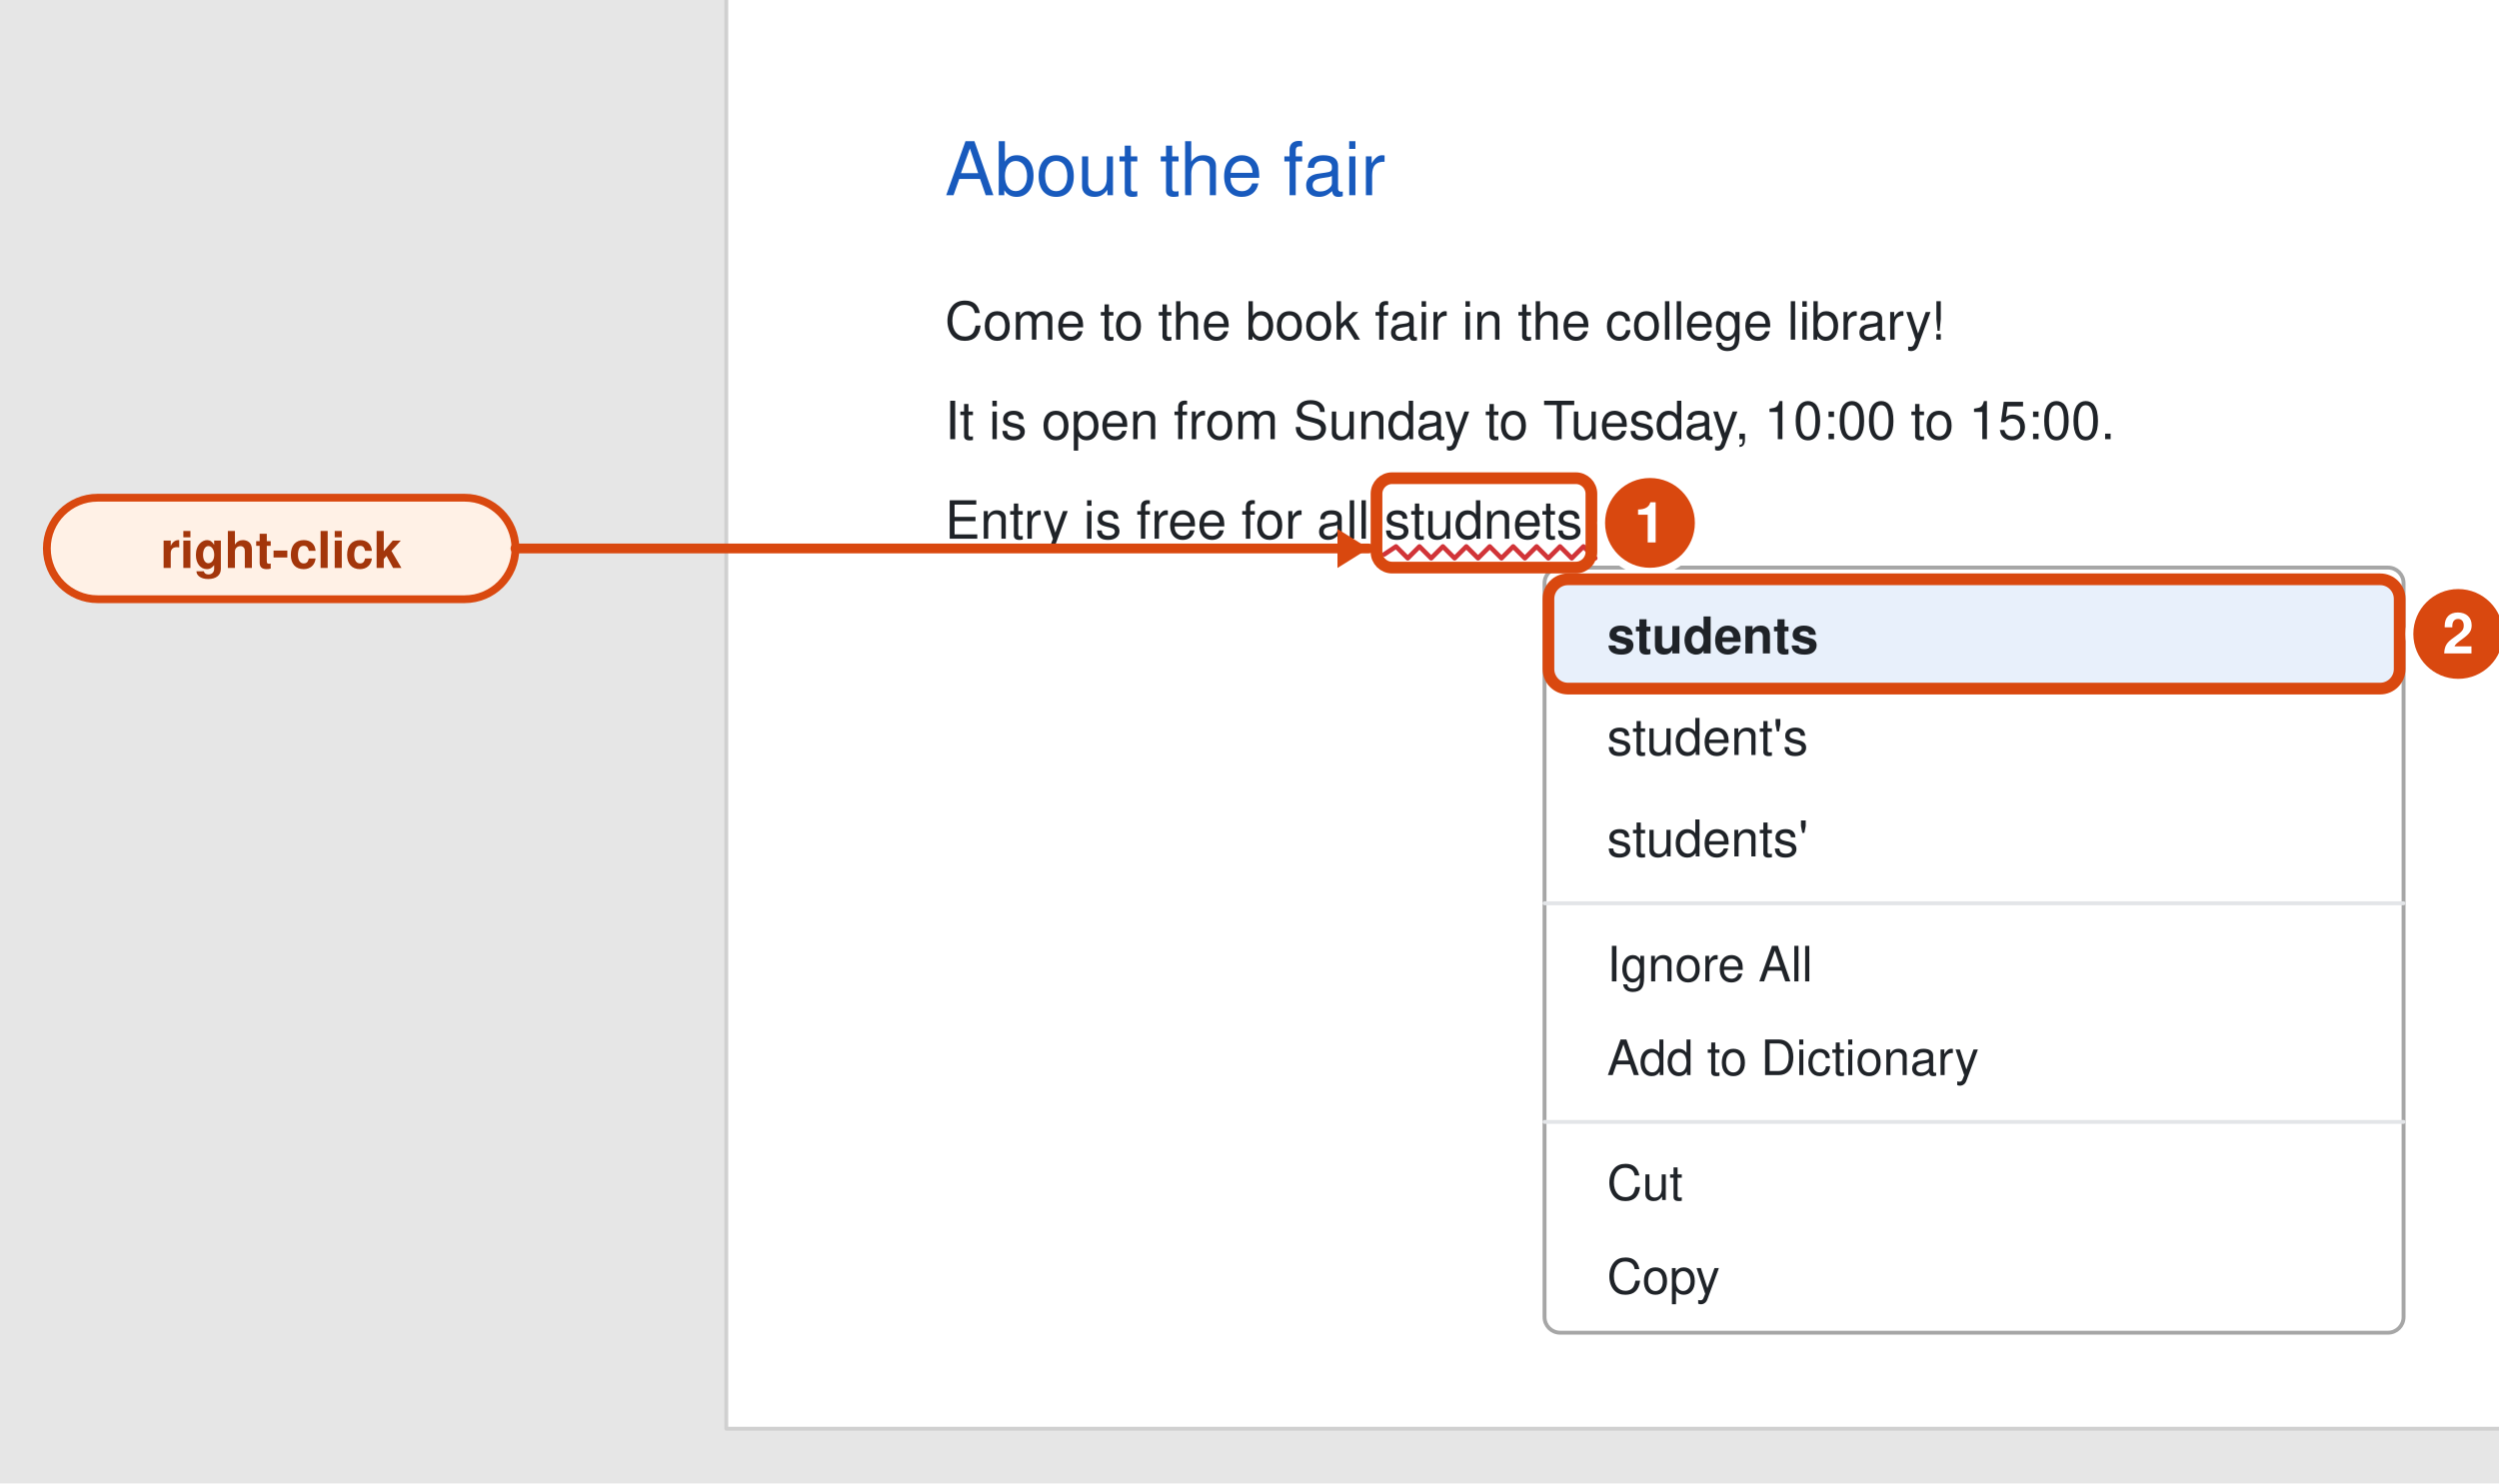
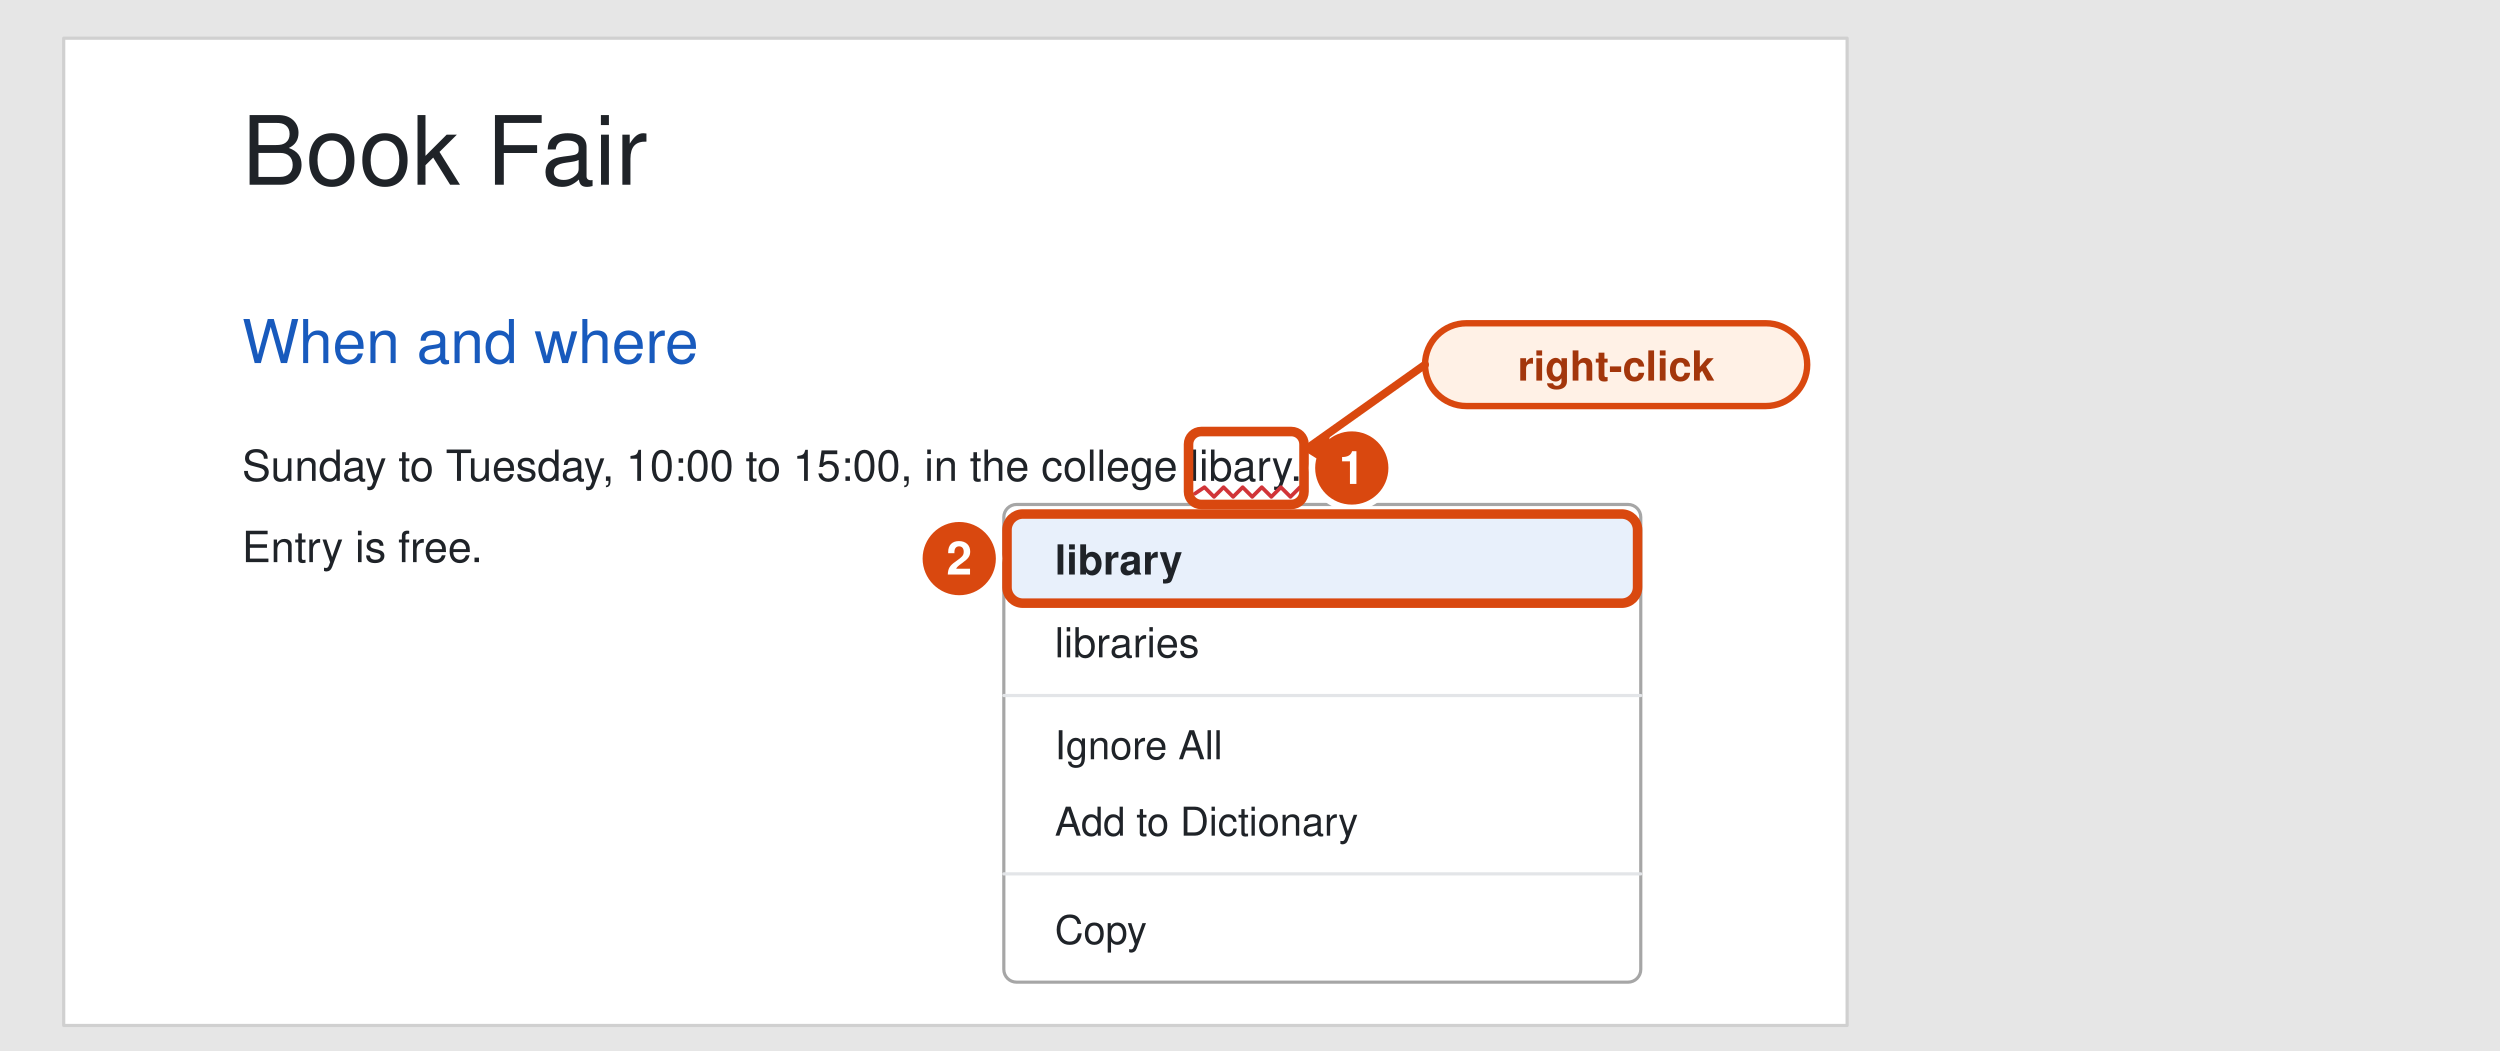
- <svg xmlns="http://www.w3.org/2000/svg" width="640" height="380" viewBox="24 200 640 380" font-family="Helvetica, Arial, sans-serif">
-   <rect x="0" y="0" width="900" height="620" rx="18" fill="#fff9f2" />
-   <rect x="14" y="14" width="872" height="592" rx="10" fill="#ffffff" stroke="#b9bdc2" stroke-width="1.5" stroke-linecap="round" stroke-linejoin="round" />
+ <svg xmlns="http://www.w3.org/2000/svg" width="785" height="330" viewBox="100 184 785 330" font-family="Helvetica, Arial, sans-serif">
+   <rect x="0" y="0" width="900" height="560" rx="18" fill="#fff9f2" />
+   <rect x="14" y="14" width="872" height="532" rx="10" fill="#ffffff" stroke="#b9bdc2" stroke-width="1.5" stroke-linecap="round" stroke-linejoin="round" />
  <rect x="15" y="15" width="870" height="34" rx="9" fill="#f3f3f3" />
  <rect x="15" y="35" width="870" height="14" fill="#f3f3f3" />
  <text x="30" y="37" font-size="11.5" font-weight="400" fill="#5f656b" text-anchor="start">AutoSave</text>
  <rect x="84" y="26" width="30" height="15" rx="7.5" fill="#ffffff" stroke="#8a8a8a" stroke-width="1.2" stroke-linecap="round" stroke-linejoin="round" />
  <circle cx="92" cy="33.5" r="4" fill="#5f5f5f" />
  <text x="120" y="37" font-size="11.5" font-weight="400" fill="#5f656b" text-anchor="start">Off</text>
  <rect x="150" y="25" width="15" height="15" rx="2" fill="none" stroke="#1f2328" stroke-width="1.3" stroke-linecap="round" stroke-linejoin="round" />
  <rect x="154" y="25" width="7" height="5" fill="#1f2328" />
  <path d="M182 30 a6 6 0 1 1 -1 7" fill="none" stroke="#1f2328" stroke-width="1.4" stroke-linecap="round" stroke-linejoin="round" />
  <polygon points="178,27 183,31 177,33" fill="#1f2328" />
  <text x="205" y="37" font-size="12.5" font-weight="400" fill="#1f2328" text-anchor="start">Document1 - Word</text>
  <rect x="400" y="22" width="230" height="22" rx="5" fill="#ffffff" stroke="#c9c9c9" stroke-width="1" stroke-linecap="round" stroke-linejoin="round" />
  <circle cx="412" cy="31" r="6" fill="none" stroke="#5f656b" stroke-width="2" stroke-linecap="round" stroke-linejoin="round" />
  <line x1="416.5" y1="35.5" x2="421" y2="40" fill="none" stroke="#5f656b" stroke-width="2.2" stroke-linecap="round" stroke-linejoin="round" />
  <text x="428" y="37.5" font-size="11.5" font-weight="400" fill="#5f656b" text-anchor="start">Search</text>
  <line x1="782" y1="33" x2="794" y2="33" fill="none" stroke="#1f2328" stroke-width="1.3" stroke-linecap="round" stroke-linejoin="round" />
  <rect x="820" y="27" width="11" height="11" fill="none" stroke="#1f2328" stroke-width="1.3" stroke-linecap="round" stroke-linejoin="round" />
  <line x1="854" y1="27" x2="864" y2="39" fill="none" stroke="#1f2328" stroke-width="1.3" stroke-linecap="round" stroke-linejoin="round" />
  <line x1="854" y1="39" x2="864" y2="27" fill="none" stroke="#1f2328" stroke-width="1.3" stroke-linecap="round" stroke-linejoin="round" />
  <rect x="15" y="49" width="870" height="30" fill="#f3f3f3" />
  <text x="30" y="69" font-size="13" font-weight="400" fill="#1f2328" text-anchor="start">File</text>
  <text x="79.6" y="69" font-size="13" font-weight="700" fill="#185abd" text-anchor="start">Home</text>
  <rect x="77.6" y="74" width="33.6" height="3" rx="1.5" fill="#185abd" />
  <text x="129.2" y="69" font-size="13" font-weight="400" fill="#1f2328" text-anchor="start">Insert</text>
  <text x="193.6" y="69" font-size="13" font-weight="400" fill="#1f2328" text-anchor="start">Draw</text>
  <text x="243.2" y="69" font-size="13" font-weight="400" fill="#1f2328" text-anchor="start">Design</text>
  <text x="307.6" y="69" font-size="13" font-weight="400" fill="#1f2328" text-anchor="start">Layout</text>
  <text x="372" y="69" font-size="13" font-weight="400" fill="#1f2328" text-anchor="start">References</text>
  <text x="466" y="69" font-size="13" font-weight="400" fill="#1f2328" text-anchor="start">Mailings</text>
  <text x="545.2" y="69" font-size="13" font-weight="400" fill="#1f2328" text-anchor="start">Review</text>
  <text x="609.6" y="69" font-size="13" font-weight="400" fill="#1f2328" text-anchor="start">View</text>
  <text x="659.2" y="69" font-size="13" font-weight="400" fill="#1f2328" text-anchor="start">Help</text>
  <rect x="15" y="79" width="870" height="104" fill="#f9f9f9" />
  <line x1="15" y1="183" x2="885" y2="183" fill="none" stroke="#d6d6d6" stroke-width="1" stroke-linecap="round" stroke-linejoin="round" />
  <rect x="34" y="92" width="30" height="36" rx="3" fill="#ffffff" stroke="#7a7a7a" stroke-width="1.3" stroke-linecap="round" stroke-linejoin="round" />
  <rect x="41" y="88" width="16" height="8" rx="2" fill="#7a7a7a" />
  <rect x="42" y="104" width="26" height="30" rx="2" fill="#ffffff" stroke="#185abd" stroke-width="1.3" stroke-linecap="round" stroke-linejoin="round" />
  <text x="46" y="156" font-size="11.5" font-weight="400" fill="#1f2328" text-anchor="start">Paste</text>
  <text x="58" y="177" font-size="10.5" font-weight="400" fill="#5f656b" text-anchor="middle">Clipboard</text>
  <line x1="96" y1="86" x2="96" y2="176" fill="none" stroke="#dadada" stroke-width="1" stroke-linecap="round" stroke-linejoin="round" />
  <rect x="104" y="92" width="128" height="22" rx="2" fill="#ffffff" stroke="#a6a6a6" stroke-width="1" stroke-linecap="round" stroke-linejoin="round" />
  <text x="110" y="107.3" font-size="12" font-weight="400" fill="#1f2328" text-anchor="start">Calibri (Body)</text>
  <polygon points="219,101 227,101 223,106" fill="#1f2328" />
  <rect x="236" y="92" width="44" height="22" rx="2" fill="#ffffff" stroke="#a6a6a6" stroke-width="1" stroke-linecap="round" stroke-linejoin="round" />
  <text x="242" y="107.3" font-size="12" font-weight="400" fill="#1f2328" text-anchor="start">11</text>
  <polygon points="267,101 275,101 271,106" fill="#1f2328" />
  <rect x="286" y="92" width="22" height="22" rx="3" fill="#ffffff" />
  <text x="297" y="107.68" font-size="13" font-weight="400" fill="#1f2328" text-anchor="middle">A</text>
  <polygon points="301,96 305,96 303,93" fill="#1f2328" />
  <rect x="310" y="92" width="22" height="22" rx="3" fill="#ffffff" />
  <text x="321" y="106.78" font-size="10.5" font-weight="400" fill="#1f2328" text-anchor="middle">A</text>
  <rect x="104" y="124" width="24" height="24" rx="3" fill="#ffffff" />
  <text x="116" y="141.04" font-size="14" font-weight="800" fill="#1f2328" text-anchor="middle">B</text>
  <rect x="130" y="124" width="24" height="24" rx="3" fill="#ffffff" />
  <text x="142" y="141" font-size="14" font-weight="400" fill="#1f2328" text-anchor="middle">I</text>
  <text x="142" y="141" font-size="14" font-style="italic" fill="#1f2328" text-anchor="middle" />
  <rect x="156" y="124" width="24" height="24" rx="3" fill="#ffffff" />
  <text x="168" y="140.86" font-size="13.5" font-weight="400" fill="#1f2328" text-anchor="middle">U</text>
  <line x1="162" y1="144" x2="174" y2="144" fill="none" stroke="#1f2328" stroke-width="1.2" stroke-linecap="round" stroke-linejoin="round" />
  <rect x="182" y="124" width="24" height="24" rx="3" fill="#ffffff" />
  <text x="194" y="139.96" font-size="11" font-weight="400" fill="#1f2328" text-anchor="middle">ab</text>
  <line x1="184" y1="137" x2="204" y2="137" fill="none" stroke="#1f2328" stroke-width="1" stroke-linecap="round" stroke-linejoin="round" />
  <rect x="210" y="124" width="24" height="24" rx="3" fill="#ffffff" />
  <text x="222" y="140.32" font-size="12" font-weight="400" fill="#1f2328" text-anchor="middle">x</text>
  <text x="229" y="145" font-size="8" font-weight="400" fill="#1f2328" text-anchor="start">2</text>
  <rect x="238" y="124" width="24" height="24" rx="3" fill="#ffffff" />
  <text x="250" y="140.32" font-size="12" font-weight="400" fill="#1f2328" text-anchor="middle">x</text>
  <text x="253" y="133" font-size="8" font-weight="400" fill="#1f2328" text-anchor="start">2</text>
  <rect x="270" y="124" width="32" height="24" rx="3" fill="#ffffff" />
  <path d="M276 140 L284 128 L289 132 L281 143 Z" fill="none" stroke="#1f2328" stroke-width="1.2" stroke-linecap="round" stroke-linejoin="round" />
  <rect x="274" y="143" width="16" height="4" fill="#ffe066" />
  <polygon points="294,134 300,134 297,138" fill="#1f2328" />
  <rect x="304" y="124" width="32" height="24" rx="3" fill="#ffffff" />
  <text x="316" y="139" font-size="14" font-weight="700" fill="#1f2328" text-anchor="middle">A</text>
  <rect x="308" y="142" width="16" height="4" fill="#d13438" />
  <polygon points="327,134 333,134 330,138" fill="#1f2328" />
  <text x="219" y="177" font-size="10.5" font-weight="400" fill="#5f656b" text-anchor="middle">Font</text>
  <line x1="342" y1="86" x2="342" y2="176" fill="none" stroke="#dadada" stroke-width="1" stroke-linecap="round" stroke-linejoin="round" />
  <circle cx="353.5" cy="96" r="1.6" fill="#1f2328" />
  <line x1="358" y1="96" x2="369" y2="96" fill="none" stroke="#1f2328" stroke-width="1.4" stroke-linecap="round" stroke-linejoin="round" />
  <circle cx="353.5" cy="101.5" r="1.6" fill="#1f2328" />
  <line x1="358" y1="101.5" x2="369" y2="101.5" fill="none" stroke="#1f2328" stroke-width="1.4" stroke-linecap="round" stroke-linejoin="round" />
  <circle cx="353.5" cy="107" r="1.6" fill="#1f2328" />
  <line x1="358" y1="107" x2="369" y2="107" fill="none" stroke="#1f2328" stroke-width="1.4" stroke-linecap="round" stroke-linejoin="round" />
  <polygon points="373,101 378,101 375.5,104" fill="#1f2328" />
  <text x="382" y="98.5" font-size="6.5" font-weight="700" fill="#1f2328" text-anchor="start">1</text>
  <line x1="388" y1="96" x2="399" y2="96" fill="none" stroke="#1f2328" stroke-width="1.4" stroke-linecap="round" stroke-linejoin="round" />
  <text x="382" y="104" font-size="6.5" font-weight="700" fill="#1f2328" text-anchor="start">2</text>
  <line x1="388" y1="101.5" x2="399" y2="101.5" fill="none" stroke="#1f2328" stroke-width="1.4" stroke-linecap="round" stroke-linejoin="round" />
  <text x="382" y="109.5" font-size="6.5" font-weight="700" fill="#1f2328" text-anchor="start">3</text>
  <line x1="388" y1="107" x2="399" y2="107" fill="none" stroke="#1f2328" stroke-width="1.4" stroke-linecap="round" stroke-linejoin="round" />
  <polygon points="403,101 408,101 405.5,104" fill="#1f2328" />
  <circle cx="413.5" cy="96" r="1.6" fill="#1f2328" />
  <line x1="418" y1="96" x2="429" y2="96" fill="none" stroke="#1f2328" stroke-width="1.4" stroke-linecap="round" stroke-linejoin="round" />
  <circle cx="413.5" cy="101.5" r="1.6" fill="#1f2328" />
  <line x1="418" y1="101.5" x2="429" y2="101.5" fill="none" stroke="#1f2328" stroke-width="1.4" stroke-linecap="round" stroke-linejoin="round" />
  <circle cx="413.5" cy="107" r="1.6" fill="#1f2328" />
  <line x1="418" y1="107" x2="429" y2="107" fill="none" stroke="#1f2328" stroke-width="1.4" stroke-linecap="round" stroke-linejoin="round" />
  <polygon points="433,101 438,101 435.5,104" fill="#1f2328" />
  <text x="462" y="107" font-size="15" font-weight="400" fill="#1f2328" text-anchor="start">¶</text>
  <text x="440" y="107" font-size="11" font-weight="400" fill="#1f2328" text-anchor="start">A</text>
  <text x="448" y="107" font-size="8" font-weight="400" fill="#1f2328" text-anchor="start">Z</text>
  <rect x="348" y="124" width="24" height="24" rx="3" fill="#ffffff" />
  <line x1="352" y1="130" x2="368" y2="130" fill="none" stroke="#1f2328" stroke-width="1.6" stroke-linecap="round" stroke-linejoin="round" />
  <line x1="352" y1="134" x2="363" y2="134" fill="none" stroke="#1f2328" stroke-width="1.6" stroke-linecap="round" stroke-linejoin="round" />
  <line x1="352" y1="138" x2="368" y2="138" fill="none" stroke="#1f2328" stroke-width="1.6" stroke-linecap="round" stroke-linejoin="round" />
  <line x1="352" y1="142" x2="361" y2="142" fill="none" stroke="#1f2328" stroke-width="1.6" stroke-linecap="round" stroke-linejoin="round" />
  <rect x="376" y="124" width="24" height="24" rx="3" fill="#ffffff" />
  <line x1="380" y1="130" x2="396" y2="130" fill="none" stroke="#1f2328" stroke-width="1.6" stroke-linecap="round" stroke-linejoin="round" />
  <line x1="383" y1="134" x2="393" y2="134" fill="none" stroke="#1f2328" stroke-width="1.6" stroke-linecap="round" stroke-linejoin="round" />
  <line x1="380" y1="138" x2="396" y2="138" fill="none" stroke="#1f2328" stroke-width="1.6" stroke-linecap="round" stroke-linejoin="round" />
  <line x1="383" y1="142" x2="393" y2="142" fill="none" stroke="#1f2328" stroke-width="1.6" stroke-linecap="round" stroke-linejoin="round" />
  <rect x="404" y="124" width="24" height="24" rx="3" fill="#ffffff" />
  <line x1="408" y1="130" x2="424" y2="130" fill="none" stroke="#1f2328" stroke-width="1.6" stroke-linecap="round" stroke-linejoin="round" />
  <line x1="413" y1="134" x2="424" y2="134" fill="none" stroke="#1f2328" stroke-width="1.6" stroke-linecap="round" stroke-linejoin="round" />
  <line x1="408" y1="138" x2="424" y2="138" fill="none" stroke="#1f2328" stroke-width="1.6" stroke-linecap="round" stroke-linejoin="round" />
  <line x1="415" y1="142" x2="424" y2="142" fill="none" stroke="#1f2328" stroke-width="1.6" stroke-linecap="round" stroke-linejoin="round" />
  <rect x="432" y="124" width="24" height="24" rx="3" fill="#ffffff" />
  <line x1="436" y1="130" x2="452" y2="130" fill="none" stroke="#1f2328" stroke-width="1.6" stroke-linecap="round" stroke-linejoin="round" />
  <line x1="436" y1="134" x2="452" y2="134" fill="none" stroke="#1f2328" stroke-width="1.6" stroke-linecap="round" stroke-linejoin="round" />
  <line x1="436" y1="138" x2="452" y2="138" fill="none" stroke="#1f2328" stroke-width="1.6" stroke-linecap="round" stroke-linejoin="round" />
  <line x1="436" y1="142" x2="452" y2="142" fill="none" stroke="#1f2328" stroke-width="1.6" stroke-linecap="round" stroke-linejoin="round" />
  <rect x="466" y="124" width="30" height="24" rx="3" fill="#ffffff" />
  <line x1="476" y1="130" x2="490" y2="130" fill="none" stroke="#1f2328" stroke-width="1.4" stroke-linecap="round" stroke-linejoin="round" />
  <line x1="476" y1="135" x2="490" y2="135" fill="none" stroke="#1f2328" stroke-width="1.4" stroke-linecap="round" stroke-linejoin="round" />
  <line x1="476" y1="140" x2="490" y2="140" fill="none" stroke="#1f2328" stroke-width="1.4" stroke-linecap="round" stroke-linejoin="round" />
  <polygon points="470,131 473,127 476,131" fill="#1f2328" />
  <polygon points="470,141 473,145 476,141" fill="#1f2328" />
  <text x="424" y="177" font-size="10.5" font-weight="400" fill="#5f656b" text-anchor="middle">Paragraph</text>
  <line x1="506" y1="86" x2="506" y2="176" fill="none" stroke="#dadada" stroke-width="1" stroke-linecap="round" stroke-linejoin="round" />
  <rect x="512" y="90" width="58" height="62" rx="3" fill="#ffffff" stroke="#e0e0e0" stroke-width="1.2" stroke-linecap="round" stroke-linejoin="round" />
  <text x="541" y="120" font-size="11" font-weight="400" fill="#1f2328" text-anchor="middle">AaBbCcDd</text>
  <text x="541" y="144" font-size="10" font-weight="400" fill="#1f2328" text-anchor="middle">Normal</text>
  <rect x="573" y="90" width="58" height="62" rx="3" fill="#ffffff" stroke="#e0e0e0" stroke-width="1.2" stroke-linecap="round" stroke-linejoin="round" />
  <text x="602" y="120" font-size="11" font-weight="400" fill="#1f2328" text-anchor="middle">AaBbCcDd</text>
  <text x="602" y="144" font-size="10" font-weight="400" fill="#1f2328" text-anchor="middle">No Spacing</text>
  <rect x="634" y="90" width="58" height="62" rx="3" fill="#ffffff" stroke="#e0e0e0" stroke-width="1.2" stroke-linecap="round" stroke-linejoin="round" />
  <text x="663" y="120" font-size="13" font-weight="400" fill="#185abd" text-anchor="middle">AaBbCc</text>
  <text x="663" y="144" font-size="10" font-weight="400" fill="#1f2328" text-anchor="middle">Heading 1</text>
  <rect x="695" y="90" width="58" height="62" rx="3" fill="#ffffff" stroke="#e0e0e0" stroke-width="1.2" stroke-linecap="round" stroke-linejoin="round" />
  <text x="724" y="120" font-size="11.5" font-weight="400" fill="#185abd" text-anchor="middle">AaBbCcD</text>
  <text x="724" y="144" font-size="10" font-weight="400" fill="#1f2328" text-anchor="middle">Heading 2</text>
  <rect x="756" y="90" width="58" height="62" rx="3" fill="#ffffff" stroke="#e0e0e0" stroke-width="1.2" stroke-linecap="round" stroke-linejoin="round" />
  <text x="785" y="120" font-size="21" font-weight="300" fill="#1f2328" text-anchor="middle">AaB</text>
  <text x="785" y="144" font-size="10" font-weight="400" fill="#1f2328" text-anchor="middle">Title</text>
  <rect x="818" y="90" width="13" height="62" fill="#ffffff" stroke="#e0e0e0" stroke-width="1" stroke-linecap="round" stroke-linejoin="round" />
  <polygon points="821,118 828,118 824.5,122" fill="#1f2328" />
  <text x="672" y="177" font-size="10.5" font-weight="400" fill="#5f656b" text-anchor="middle">Styles</text>
  <line x1="838" y1="86" x2="838" y2="176" fill="none" stroke="#dadada" stroke-width="1" stroke-linecap="round" stroke-linejoin="round" />
  <text x="846" y="108" font-size="11.5" font-weight="400" fill="#1f2328" text-anchor="start">Find</text>
  <text x="846" y="128" font-size="11.5" font-weight="400" fill="#1f2328" text-anchor="start">Replace</text>
  <text x="846" y="148" font-size="11.5" font-weight="400" fill="#1f2328" text-anchor="start">Select</text>
  <text x="862" y="177" font-size="10.5" font-weight="400" fill="#5f656b" text-anchor="middle">Editing</text>
-   <rect x="15" y="184" width="870" height="396" fill="#e6e6e6" />
-   <rect x="15" y="580" width="870" height="25" fill="#f3f3f3" />
-   <rect x="15" y="595" width="870" height="10" rx="9" fill="#f3f3f3" />
-   <text x="30" y="597" font-size="11" font-weight="400" fill="#5f656b" text-anchor="start">Page 1 of 1</text>
-   <text x="110" y="597" font-size="11" font-weight="400" fill="#5f656b" text-anchor="start">45 words</text>
-   <text x="190" y="597" font-size="11" font-weight="400" fill="#5f656b" text-anchor="start">English (United States)</text>
-   <text x="780" y="597" font-size="11" font-weight="400" fill="#5f656b" text-anchor="start">100%</text>
-   <line x1="812" y1="593" x2="870" y2="593" fill="none" stroke="#9a9a9a" stroke-width="1.5" stroke-linecap="round" stroke-linejoin="round" />
-   <rect x="838" y="588" width="4" height="10" fill="#5f5f5f" />
-   <rect x="210" y="196" width="480" height="370" fill="#ffffff" stroke="#d0d0d0" stroke-width="1" stroke-linecap="round" stroke-linejoin="round" />
-   <text x="266" y="250" font-size="19" font-weight="400" fill="#185abd" text-anchor="start">About the fair</text>
-   <text x="266" y="287" font-size="13.5" font-weight="400" fill="#1f2328" text-anchor="start">Come to the book fair in the college library!</text>
-   <text x="266" y="312.5" font-size="13.5" font-weight="400" fill="#1f2328" text-anchor="start">It is open from Sunday to Tuesday, 10:00 to 15:00.</text>
-   <text x="266" y="338" font-size="13.5" font-weight="400" fill="#1f2328" text-anchor="start">Entry is free for all studnets.</text>
-   <path d="M378.53 342 L381.53 340 L384.53 343 L387.53 340 L390.53 343 L393.53 340 L396.53 343 L399.53 340 L402.53 343 L405.53 340 L408.53 343 L411.53 340 L414.53 343 L417.53 340 L420.53 343 L423.53 340 L426.53 343 L429.53 340 L432.53 343" fill="none" stroke="#d13438" stroke-width="1.2" stroke-linecap="round" stroke-linejoin="round" />
-   <rect x="419.561" y="345.4" width="220" height="196" rx="4" fill="#ffffff" stroke="#a6a6a6" stroke-width="1" stroke-linecap="round" stroke-linejoin="round" />
-   <rect x="421.561" y="349.4" width="216" height="26" fill="#e8f0fb" />
-   <text x="435.561" y="367.4" font-size="13" font-weight="700" fill="#1f2328" text-anchor="start">students</text>
-   <text x="435.561" y="393.4" font-size="13" font-weight="400" fill="#1f2328" text-anchor="start">student's</text>
-   <text x="435.561" y="419.4" font-size="13" font-weight="400" fill="#1f2328" text-anchor="start">students'</text>
-   <line x1="419.561" y1="431.4" x2="639.561" y2="431.4" fill="none" stroke="#e3e5e8" stroke-width="1" stroke-linecap="round" stroke-linejoin="round" />
-   <text x="435.561" y="451.4" font-size="12.5" font-weight="400" fill="#1f2328" text-anchor="start">Ignore All</text>
-   <text x="435.561" y="475.4" font-size="12.5" font-weight="400" fill="#1f2328" text-anchor="start">Add to Dictionary</text>
-   <line x1="419.561" y1="487.4" x2="639.561" y2="487.4" fill="none" stroke="#e3e5e8" stroke-width="1" stroke-linecap="round" stroke-linejoin="round" />
-   <text x="435.561" y="507.4" font-size="12.5" font-weight="400" fill="#1f2328" text-anchor="start">Cut</text>
-   <text x="435.561" y="531.4" font-size="12.5" font-weight="400" fill="#1f2328" text-anchor="start">Copy</text>
-   <rect x="376.53" y="322.5" width="55.031" height="22.9" rx="4" fill="none" stroke="#d9480f" stroke-width="3" stroke-linecap="round" stroke-linejoin="round" />
-   <circle cx="446.561" cy="333.95" r="12.5" fill="#d9480f" stroke="#ffffff" stroke-width="2" stroke-linecap="round" stroke-linejoin="round" />
-   <text x="446.561" y="338.95" font-size="14.5" font-weight="800" fill="#ffffff" text-anchor="middle">1</text>
-   <rect x="36" y="327.5" width="120" height="26" rx="13" fill="#fff1e6" stroke="#d9480f" stroke-width="2" stroke-linecap="round" stroke-linejoin="round" />
-   <text x="96" y="345.5" font-size="13" font-weight="700" fill="#a3360b" text-anchor="middle">right-click</text>
-   <line x1="156" y1="340.5" x2="374.53" y2="340.5" fill="none" stroke="#d9480f" stroke-width="2.5" stroke-linecap="round" stroke-linejoin="round" />
-   <polygon points="374.53,340.5 366.53,335.5 366.53,345.5" fill="#d9480f" />
-   <rect x="420.561" y="348.4" width="218" height="28" rx="5" fill="none" stroke="#d9480f" stroke-width="3" stroke-linecap="round" stroke-linejoin="round" />
-   <circle cx="653.561" cy="362.4" r="12.5" fill="#d9480f" stroke="#ffffff" stroke-width="2" stroke-linecap="round" stroke-linejoin="round" />
-   <text x="653.561" y="367.4" font-size="14.5" font-weight="800" fill="#ffffff" text-anchor="middle">2</text>
+   <rect x="15" y="184" width="870" height="336" fill="#e6e6e6" />
+   <rect x="15" y="520" width="870" height="25" fill="#f3f3f3" />
+   <rect x="15" y="535" width="870" height="10" rx="9" fill="#f3f3f3" />
+   <text x="30" y="537" font-size="11" font-weight="400" fill="#5f656b" text-anchor="start">Page 1 of 1</text>
+   <text x="110" y="537" font-size="11" font-weight="400" fill="#5f656b" text-anchor="start">18 words</text>
+   <text x="190" y="537" font-size="11" font-weight="400" fill="#5f656b" text-anchor="start">English (United States)</text>
+   <text x="780" y="537" font-size="11" font-weight="400" fill="#5f656b" text-anchor="start">100%</text>
+   <line x1="812" y1="533" x2="870" y2="533" fill="none" stroke="#9a9a9a" stroke-width="1.5" stroke-linecap="round" stroke-linejoin="round" />
+   <rect x="838" y="528" width="4" height="10" fill="#5f5f5f" />
+   <rect x="120" y="196" width="560" height="310" fill="#ffffff" stroke="#d0d0d0" stroke-width="1" stroke-linecap="round" stroke-linejoin="round" />
+   <text x="176" y="242" font-size="30" font-weight="300" fill="#1f2328" text-anchor="start">Book Fair</text>
+   <text x="176" y="298" font-size="19" font-weight="400" fill="#185abd" text-anchor="start">When and where</text>
+   <text x="176" y="335" font-size="13.5" font-weight="400" fill="#1f2328" text-anchor="start">Sunday to Tuesday, 10:00 to 15:00, in the college libary.</text>
+   <path d="M475.2 339 L478.2 337 L481.2 340 L484.2 337 L487.2 340 L490.2 337 L493.2 340 L496.2 337 L499.2 340 L502.2 337 L505.2 340 L508.2 337" fill="none" stroke="#d13438" stroke-width="1.2" stroke-linecap="round" stroke-linejoin="round" />
+   <text x="176" y="360.5" font-size="13.5" font-weight="400" fill="#1f2328" text-anchor="start">Entry is free.</text>
+   <rect x="415.2" y="342.4" width="200" height="150" rx="4" fill="#ffffff" stroke="#a6a6a6" stroke-width="1" stroke-linecap="round" stroke-linejoin="round" />
+   <rect x="417.2" y="346.4" width="196" height="26" fill="#e8f0fb" />
+   <text x="431.2" y="364.4" font-size="13" font-weight="700" fill="#1f2328" text-anchor="start">library</text>
+   <text x="431.2" y="390.4" font-size="13" font-weight="400" fill="#1f2328" text-anchor="start">libraries</text>
+   <line x1="415.2" y1="402.4" x2="615.2" y2="402.4" fill="none" stroke="#e3e5e8" stroke-width="1" stroke-linecap="round" stroke-linejoin="round" />
+   <text x="431.2" y="422.4" font-size="12.5" font-weight="400" fill="#1f2328" text-anchor="start">Ignore All</text>
+   <text x="431.2" y="446.4" font-size="12.5" font-weight="400" fill="#1f2328" text-anchor="start">Add to Dictionary</text>
+   <line x1="415.2" y1="458.4" x2="615.2" y2="458.4" fill="none" stroke="#e3e5e8" stroke-width="1" stroke-linecap="round" stroke-linejoin="round" />
+   <text x="431.2" y="480.4" font-size="12.5" font-weight="400" fill="#1f2328" text-anchor="start">Copy</text>
+   <rect x="473.2" y="319.5" width="36.261" height="22.9" rx="4" fill="none" stroke="#d9480f" stroke-width="3" stroke-linecap="round" stroke-linejoin="round" />
+   <circle cx="524.461" cy="330.95" r="12.5" fill="#d9480f" stroke="#ffffff" stroke-width="2" stroke-linecap="round" stroke-linejoin="round" />
+   <text x="524.461" y="335.95" font-size="14.5" font-weight="800" fill="#ffffff" text-anchor="middle">1</text>
+   <rect x="547.461" y="285.5" width="120" height="26" rx="13" fill="#fff1e6" stroke="#d9480f" stroke-width="2" stroke-linecap="round" stroke-linejoin="round" />
+   <text x="607.461" y="303.5" font-size="13" font-weight="700" fill="#a3360b" text-anchor="middle">right-click</text>
+   <line x1="547.461" y1="298.5" x2="509.461" y2="325.5" fill="none" stroke="#d9480f" stroke-width="2.5" stroke-linecap="round" stroke-linejoin="round" />
+   <polygon points="509.461,325.5 517.461,320.5 517.461,330.5" fill="#d9480f" />
+   <rect x="416.2" y="345.4" width="198" height="28" rx="5" fill="none" stroke="#d9480f" stroke-width="3" stroke-linecap="round" stroke-linejoin="round" />
+   <circle cx="401.2" cy="359.4" r="12.5" fill="#d9480f" stroke="#ffffff" stroke-width="2" stroke-linecap="round" stroke-linejoin="round" />
+   <text x="401.2" y="364.4" font-size="14.5" font-weight="800" fill="#ffffff" text-anchor="middle">2</text>
</svg>
